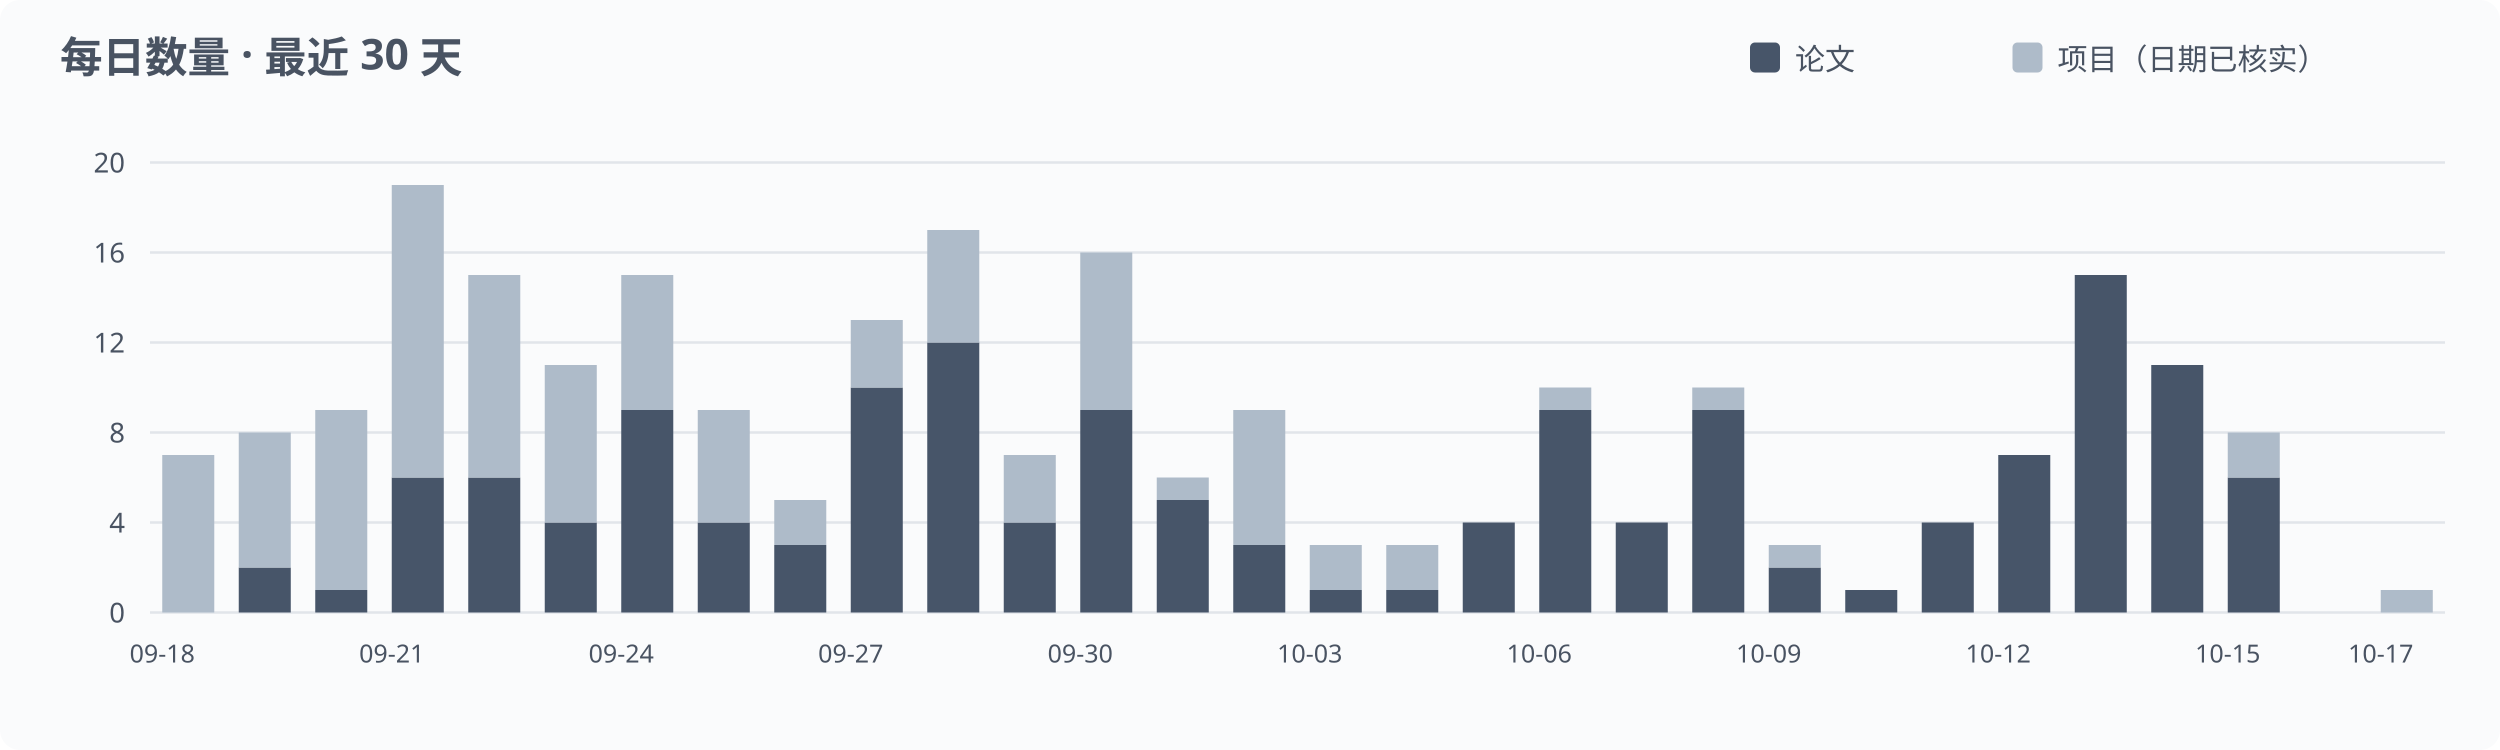
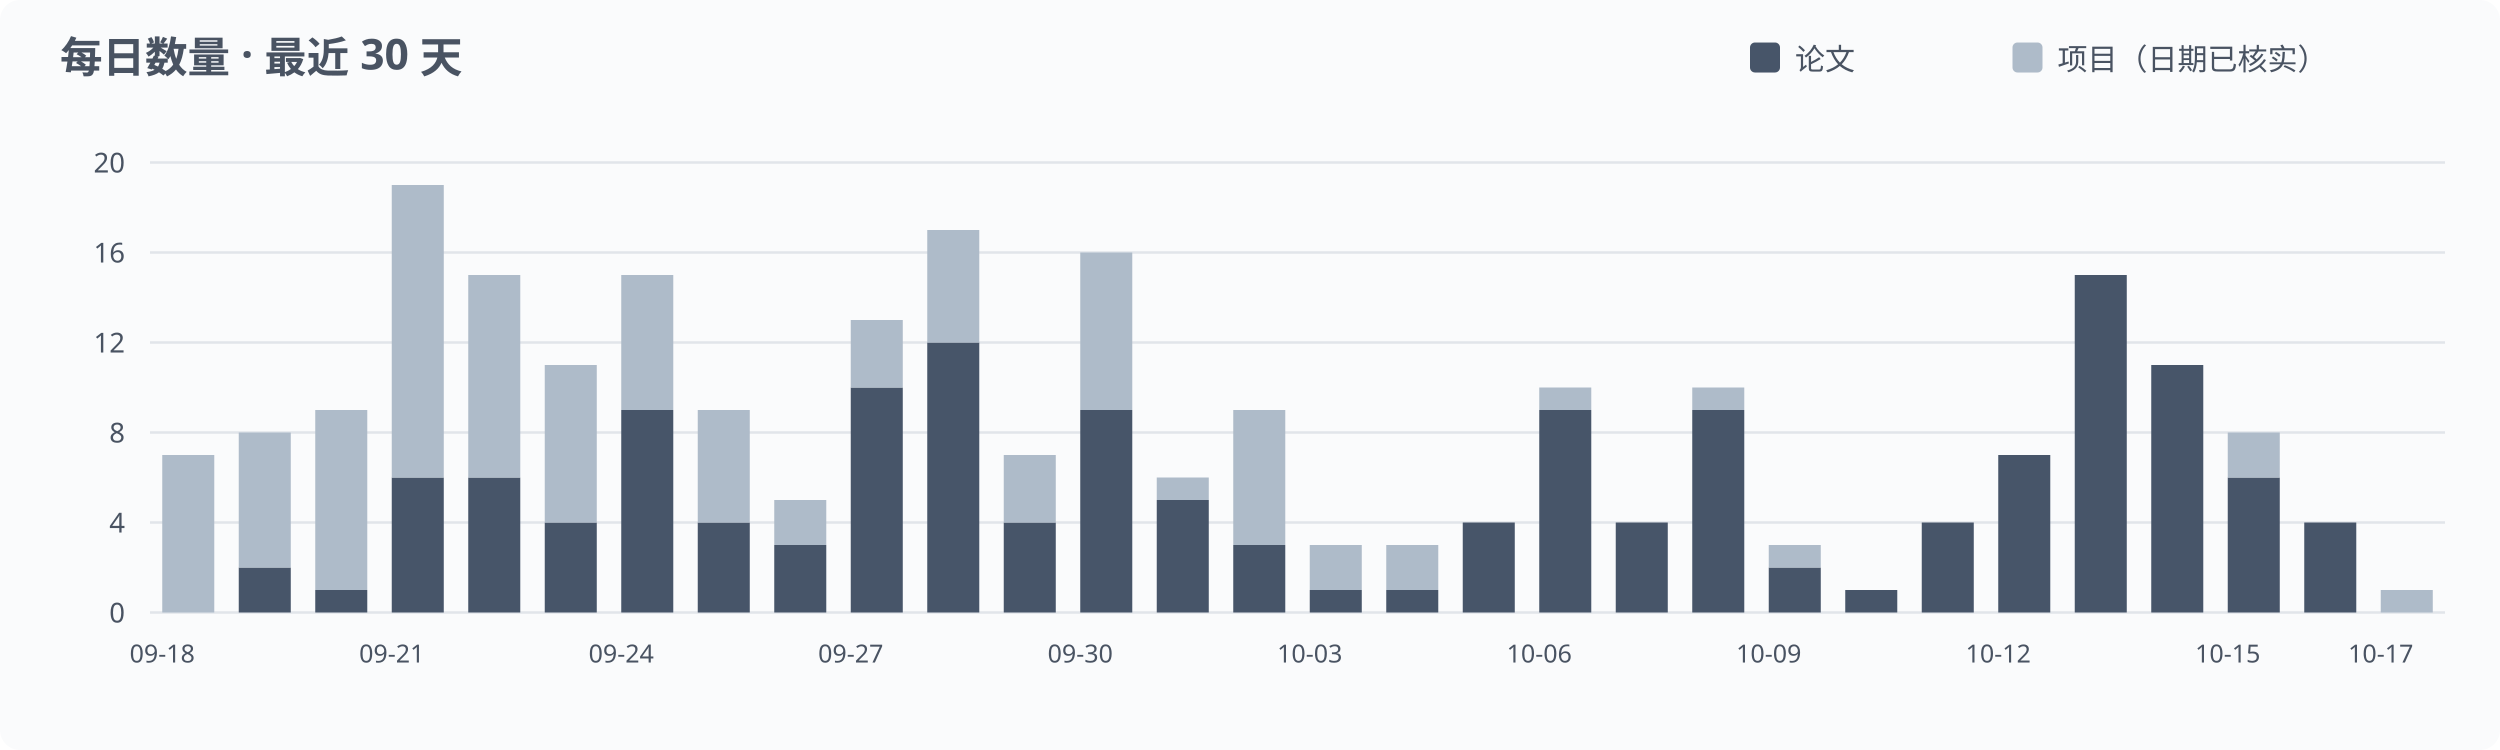
<svg xmlns="http://www.w3.org/2000/svg" width="1000" height="300" viewBox="0 0 1000 300" role="img" aria-labelledby="title desc">
  <rect width="100%" height="100%" rx="8" fill="#fafbfc" />
  <g font-family="system-ui,sans-serif" fill="#495362">
    <text x="24" y="29" font-size="17" font-weight="600">每日数量 · 最近 30 天</text>
    <rect x="700" y="17" width="12" height="12" rx="2" fill="#475569" />
    <text x="718" y="28" font-size="12">论文</text>
    <rect x="805" y="17" width="12" height="12" rx="2" fill="#aebbc9" />
    <text x="823" y="28" font-size="12">项目（日期已核实）</text>
    <path d="M60 245.0H978" stroke="#e1e5ea" />
    <text x="50" y="249.0" text-anchor="end" font-size="11">0</text>
    <path d="M60 209.0H978" stroke="#e1e5ea" />
    <text x="50" y="213.0" text-anchor="end" font-size="11">4</text>
    <path d="M60 173.0H978" stroke="#e1e5ea" />
    <text x="50" y="177.0" text-anchor="end" font-size="11">8</text>
    <path d="M60 137.0H978" stroke="#e1e5ea" />
    <text x="50" y="141.0" text-anchor="end" font-size="11">12</text>
    <path d="M60 101.0H978" stroke="#e1e5ea" />
    <text x="50" y="105.0" text-anchor="end" font-size="11">16</text>
    <path d="M60 65.0H978" stroke="#e1e5ea" />
    <text x="50" y="69.0" text-anchor="end" font-size="11">20</text>
    <rect x="64.90" y="245.00" width="20.81" height="0.00" fill="#475569" />
    <rect x="64.90" y="182.00" width="20.81" height="63.00" fill="#aebbc9" />
    <text x="64.90" y="265" text-anchor="middle" font-size="10">09-18</text>
    <rect x="95.50" y="227.00" width="20.81" height="18.00" fill="#475569" />
    <rect x="95.50" y="173.00" width="20.81" height="54.00" fill="#aebbc9" />
    <rect x="126.10" y="236.00" width="20.81" height="9.00" fill="#475569" />
    <rect x="126.10" y="164.00" width="20.81" height="72.00" fill="#aebbc9" />
    <rect x="156.70" y="191.00" width="20.81" height="54.00" fill="#475569" />
    <rect x="156.70" y="74.00" width="20.81" height="117.00" fill="#aebbc9" />
    <text x="156.70" y="265" text-anchor="middle" font-size="10">09-21</text>
    <rect x="187.30" y="191.00" width="20.81" height="54.00" fill="#475569" />
    <rect x="187.30" y="110.00" width="20.81" height="81.00" fill="#aebbc9" />
    <rect x="217.90" y="209.00" width="20.81" height="36.00" fill="#475569" />
    <rect x="217.90" y="146.00" width="20.81" height="63.00" fill="#aebbc9" />
    <rect x="248.50" y="164.00" width="20.81" height="81.00" fill="#475569" />
    <rect x="248.50" y="110.00" width="20.81" height="54.00" fill="#aebbc9" />
    <text x="248.50" y="265" text-anchor="middle" font-size="10">09-24</text>
    <rect x="279.10" y="209.00" width="20.81" height="36.00" fill="#475569" />
    <rect x="279.10" y="164.00" width="20.81" height="45.00" fill="#aebbc9" />
    <rect x="309.70" y="218.00" width="20.81" height="27.00" fill="#475569" />
    <rect x="309.70" y="200.00" width="20.81" height="18.00" fill="#aebbc9" />
    <rect x="340.30" y="155.00" width="20.81" height="90.00" fill="#475569" />
    <rect x="340.30" y="128.00" width="20.81" height="27.00" fill="#aebbc9" />
    <text x="340.30" y="265" text-anchor="middle" font-size="10">09-27</text>
    <rect x="370.90" y="137.00" width="20.81" height="108.00" fill="#475569" />
    <rect x="370.90" y="92.00" width="20.81" height="45.00" fill="#aebbc9" />
    <rect x="401.50" y="209.00" width="20.81" height="36.00" fill="#475569" />
    <rect x="401.50" y="182.00" width="20.81" height="27.00" fill="#aebbc9" />
    <rect x="432.10" y="164.00" width="20.81" height="81.00" fill="#475569" />
    <rect x="432.10" y="101.00" width="20.81" height="63.00" fill="#aebbc9" />
    <text x="432.10" y="265" text-anchor="middle" font-size="10">09-30</text>
    <rect x="462.70" y="200.00" width="20.81" height="45.00" fill="#475569" />
    <rect x="462.70" y="191.00" width="20.81" height="9.00" fill="#aebbc9" />
    <rect x="493.30" y="218.00" width="20.81" height="27.00" fill="#475569" />
    <rect x="493.30" y="164.00" width="20.81" height="54.00" fill="#aebbc9" />
    <rect x="523.90" y="236.00" width="20.81" height="9.00" fill="#475569" />
    <rect x="523.90" y="218.00" width="20.81" height="18.00" fill="#aebbc9" />
    <text x="523.90" y="265" text-anchor="middle" font-size="10">10-03</text>
    <rect x="554.50" y="236.00" width="20.81" height="9.00" fill="#475569" />
    <rect x="554.50" y="218.00" width="20.81" height="18.00" fill="#aebbc9" />
    <rect x="585.10" y="209.00" width="20.81" height="36.00" fill="#475569" />
    <rect x="585.10" y="209.00" width="20.81" height="0.00" fill="#aebbc9" />
    <rect x="615.70" y="164.00" width="20.81" height="81.00" fill="#475569" />
    <rect x="615.70" y="155.00" width="20.81" height="9.00" fill="#aebbc9" />
    <text x="615.70" y="265" text-anchor="middle" font-size="10">10-06</text>
    <rect x="646.30" y="209.00" width="20.81" height="36.00" fill="#475569" />
    <rect x="646.30" y="209.00" width="20.81" height="0.00" fill="#aebbc9" />
    <rect x="676.90" y="164.00" width="20.81" height="81.00" fill="#475569" />
    <rect x="676.90" y="155.00" width="20.81" height="9.00" fill="#aebbc9" />
    <rect x="707.50" y="227.00" width="20.81" height="18.00" fill="#475569" />
    <rect x="707.50" y="218.00" width="20.81" height="9.00" fill="#aebbc9" />
    <text x="707.50" y="265" text-anchor="middle" font-size="10">10-09</text>
    <rect x="738.10" y="236.00" width="20.81" height="9.00" fill="#475569" />
    <rect x="738.10" y="236.00" width="20.81" height="0.00" fill="#aebbc9" />
    <rect x="768.70" y="209.00" width="20.81" height="36.00" fill="#475569" />
    <rect x="768.70" y="209.00" width="20.81" height="0.00" fill="#aebbc9" />
    <rect x="799.30" y="182.00" width="20.81" height="63.00" fill="#475569" />
    <rect x="799.30" y="182.00" width="20.81" height="0.00" fill="#aebbc9" />
    <text x="799.30" y="265" text-anchor="middle" font-size="10">10-12</text>
    <rect x="829.90" y="110.00" width="20.81" height="135.00" fill="#475569" />
    <rect x="829.90" y="110.00" width="20.81" height="0.00" fill="#aebbc9" />
    <rect x="860.50" y="146.00" width="20.81" height="99.00" fill="#475569" />
    <rect x="860.50" y="146.00" width="20.81" height="0.00" fill="#aebbc9" />
    <rect x="891.10" y="191.00" width="20.81" height="54.00" fill="#475569" />
    <rect x="891.10" y="173.00" width="20.81" height="18.00" fill="#aebbc9" />
    <text x="891.10" y="265" text-anchor="middle" font-size="10">10-15</text>
-     <rect x="921.70" y="245.00" width="20.81" height="0.00" fill="#475569" />
-     <rect x="921.70" y="245.00" width="20.81" height="0.00" fill="#aebbc9" />
+     <rect x="921.70" y="209.00" width="20.81" height="36.00" fill="#475569" />
+     <rect x="921.70" y="209.00" width="20.81" height="0.00" fill="#aebbc9" />
    <rect x="952.30" y="245.00" width="20.81" height="0.00" fill="#475569" />
    <rect x="952.30" y="236.00" width="20.81" height="9.00" fill="#aebbc9" />
    <text x="952.30" y="265" text-anchor="middle" font-size="10">10-17</text>
  </g>
</svg>
